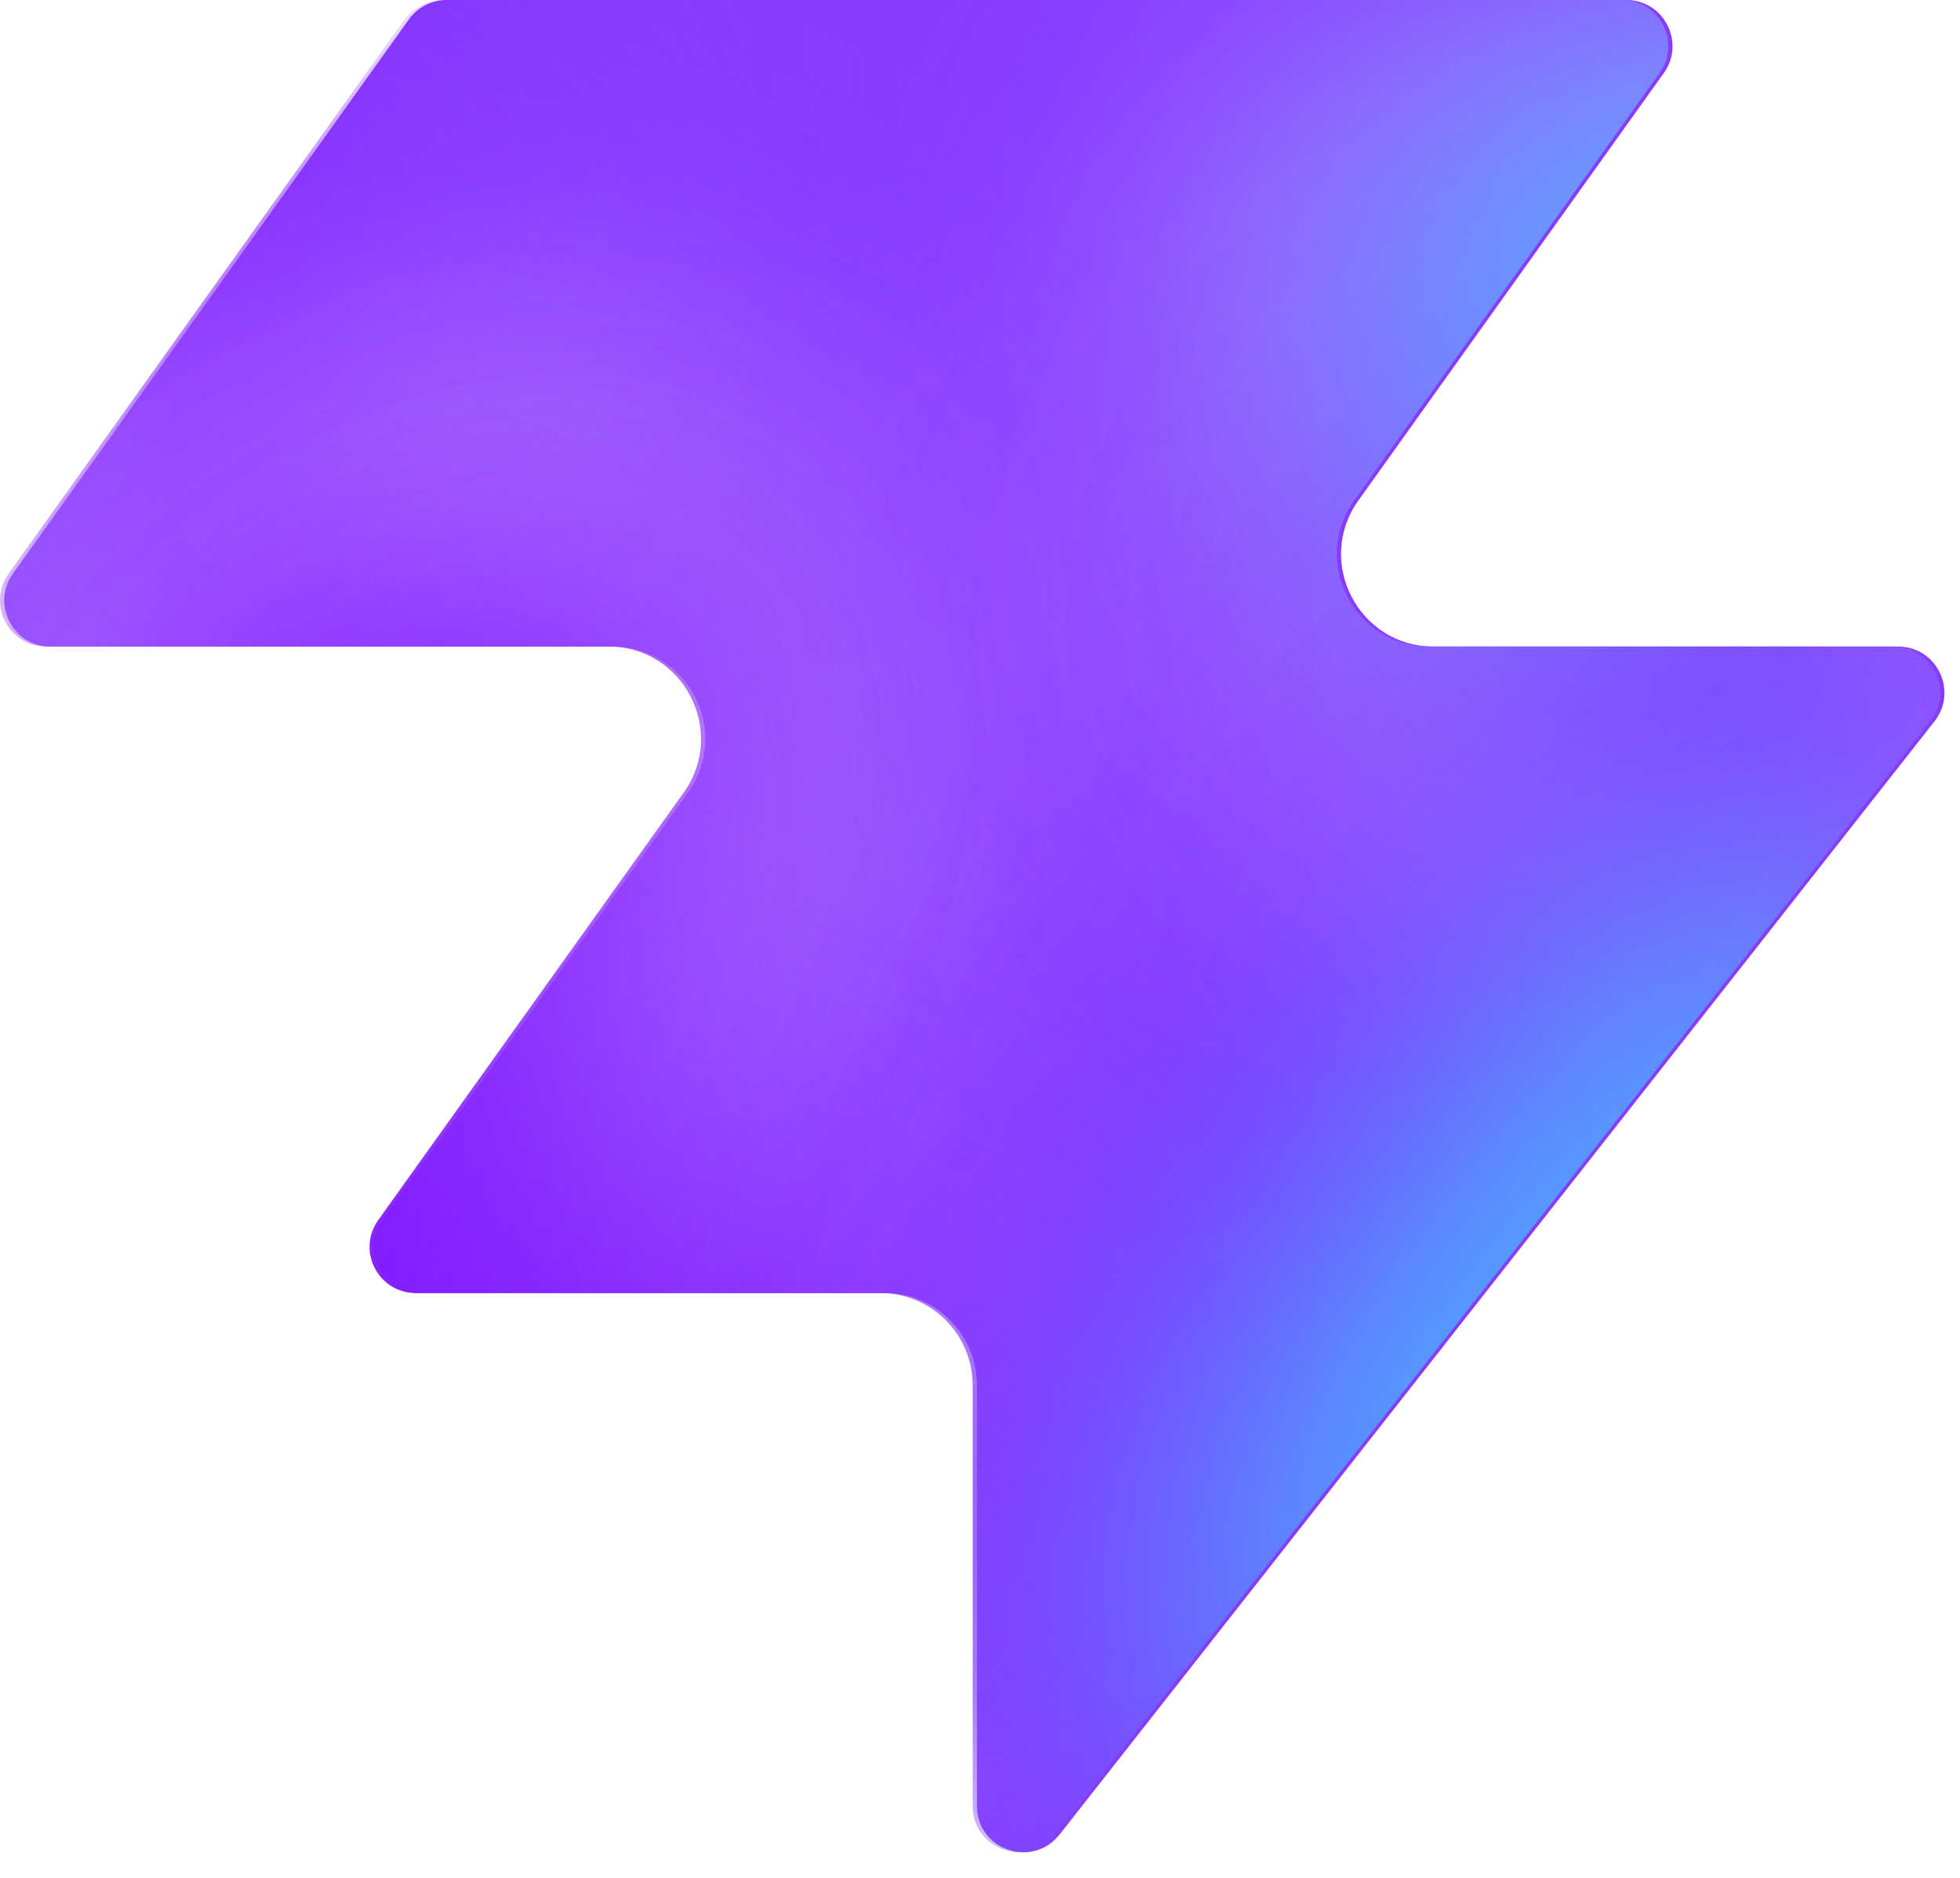
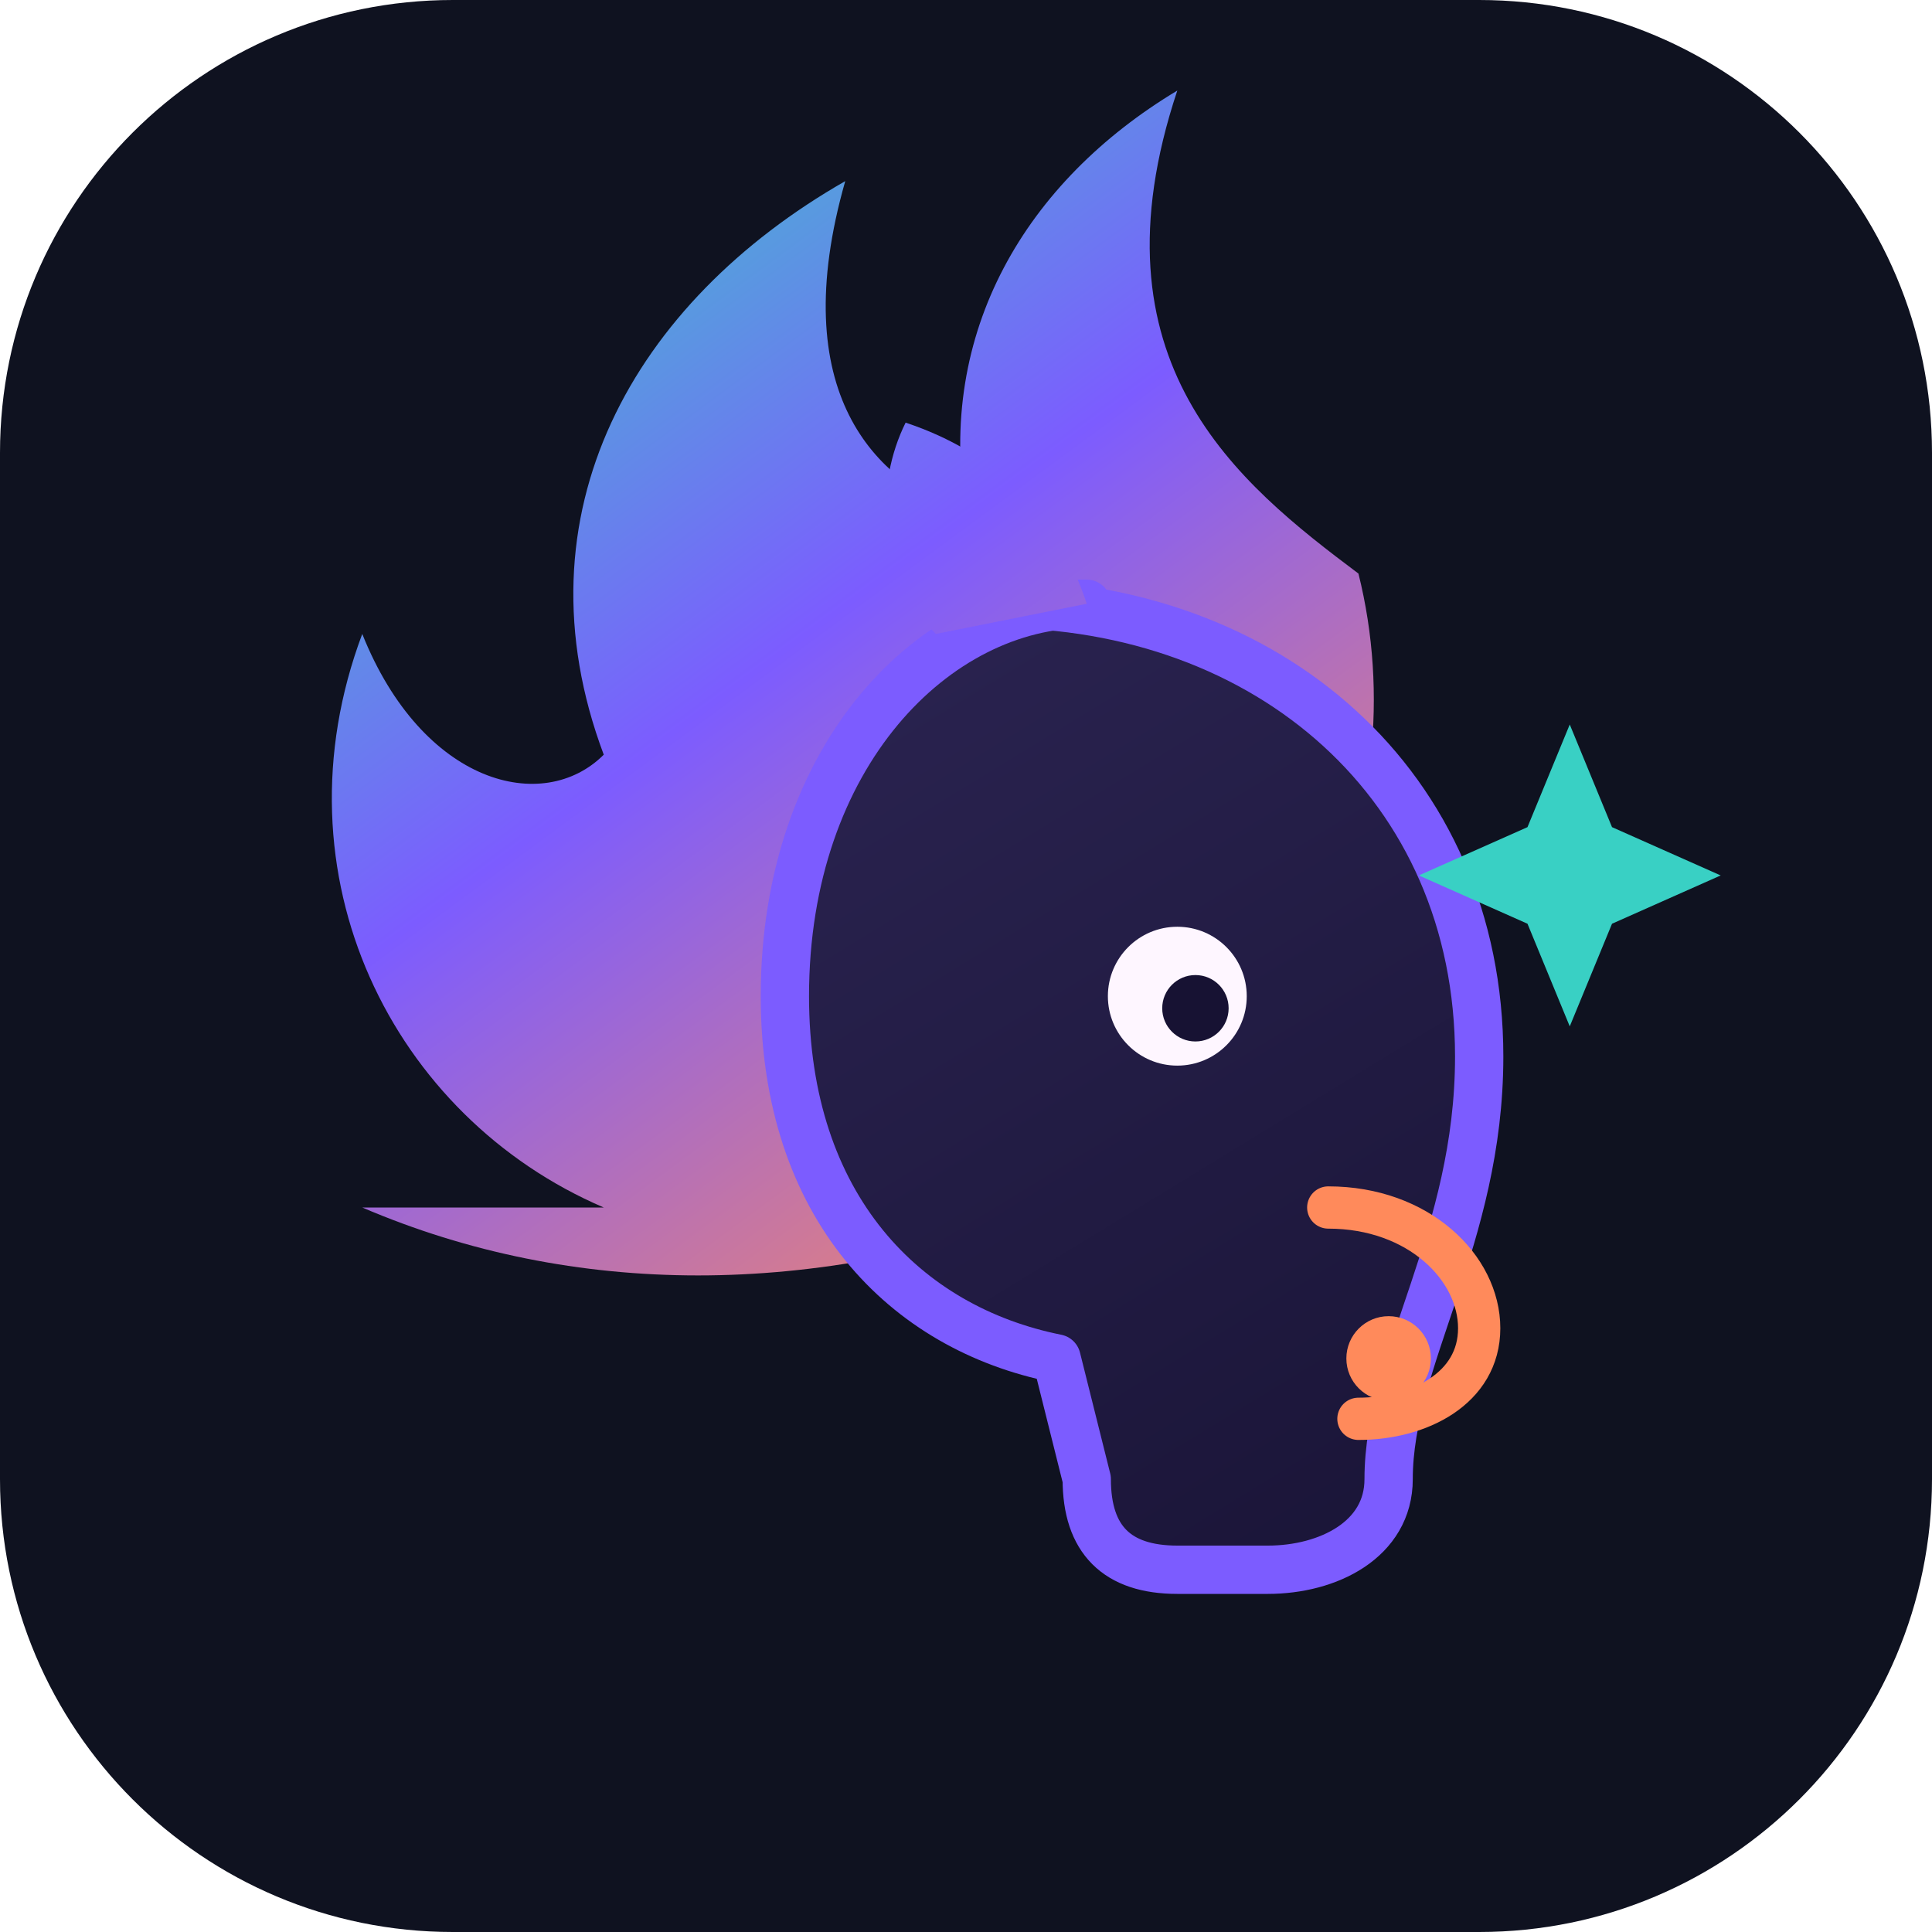
- <svg xmlns="http://www.w3.org/2000/svg" width="48" height="46" fill="none" viewBox="0 0 48 46">
-   <path fill="#863bff" d="M25.946 44.938c-.664.845-2.021.375-2.021-.698V33.937a2.26 2.26 0 0 0-2.262-2.262H10.287c-.92 0-1.456-1.04-.92-1.788l7.48-10.471c1.07-1.497 0-3.578-1.842-3.578H1.237c-.92 0-1.456-1.04-.92-1.788L10.013.474c.214-.297.556-.474.92-.474h28.894c.92 0 1.456 1.04.92 1.788l-7.48 10.471c-1.07 1.498 0 3.579 1.842 3.579h11.377c.943 0 1.473 1.088.89 1.83L25.947 44.94z" style="fill:#863bff;fill:color(display-p3 .525 .23 1);fill-opacity:1" />
-   <mask id="a" width="48" height="46" x="0" y="0" maskUnits="userSpaceOnUse" style="mask-type:alpha">
-     <path fill="#000" d="M25.842 44.938c-.664.844-2.021.375-2.021-.698V33.937a2.26 2.26 0 0 0-2.262-2.262H10.183c-.92 0-1.456-1.04-.92-1.788l7.48-10.471c1.07-1.498 0-3.579-1.842-3.579H1.133c-.92 0-1.456-1.04-.92-1.787L9.91.473c.214-.297.556-.474.92-.474h28.894c.92 0 1.456 1.04.92 1.788l-7.48 10.471c-1.07 1.498 0 3.578 1.842 3.578h11.377c.943 0 1.473 1.088.89 1.832L25.843 44.94z" style="fill:#000;fill-opacity:1" />
-   </mask>
-   <g mask="url(#a)">
-     <g filter="url(#b)">
-       <ellipse cx="5.508" cy="14.704" fill="#ede6ff" rx="5.508" ry="14.704" style="fill:#ede6ff;fill:color(display-p3 .927 .903 1);fill-opacity:1" transform="matrix(.00324 1 1 -.00324 -4.47 31.516)" />
-     </g>
-     <g filter="url(#c)">
-       <ellipse cx="10.399" cy="29.851" fill="#ede6ff" rx="10.399" ry="29.851" style="fill:#ede6ff;fill:color(display-p3 .927 .903 1);fill-opacity:1" transform="matrix(.00324 1 1 -.00324 -39.328 7.883)" />
-     </g>
-     <g filter="url(#d)">
-       <ellipse cx="5.508" cy="30.487" fill="#7e14ff" rx="5.508" ry="30.487" style="fill:#7e14ff;fill:color(display-p3 .492 .077 1);fill-opacity:1" transform="rotate(89.814 -25.913 -14.639)scale(1 -1)" />
-     </g>
-     <g filter="url(#e)">
-       <ellipse cx="5.508" cy="30.599" fill="#7e14ff" rx="5.508" ry="30.599" style="fill:#7e14ff;fill:color(display-p3 .492 .077 1);fill-opacity:1" transform="rotate(89.814 -32.644 -3.334)scale(1 -1)" />
-     </g>
-     <g filter="url(#f)">
-       <ellipse cx="5.508" cy="30.599" fill="#7e14ff" rx="5.508" ry="30.599" style="fill:#7e14ff;fill:color(display-p3 .492 .077 1);fill-opacity:1" transform="matrix(.00324 1 1 -.00324 -34.34 30.47)" />
-     </g>
-     <g filter="url(#g)">
-       <ellipse cx="14.072" cy="22.078" fill="#ede6ff" rx="14.072" ry="22.078" style="fill:#ede6ff;fill:color(display-p3 .927 .903 1);fill-opacity:1" transform="rotate(93.35 24.506 48.493)scale(-1 1)" />
-     </g>
-     <g filter="url(#h)">
-       <ellipse cx="3.47" cy="21.501" fill="#7e14ff" rx="3.47" ry="21.501" style="fill:#7e14ff;fill:color(display-p3 .492 .077 1);fill-opacity:1" transform="rotate(89.009 28.708 47.59)scale(-1 1)" />
-     </g>
-     <g filter="url(#i)">
-       <ellipse cx="3.47" cy="21.501" fill="#7e14ff" rx="3.47" ry="21.501" style="fill:#7e14ff;fill:color(display-p3 .492 .077 1);fill-opacity:1" transform="rotate(89.009 28.708 47.59)scale(-1 1)" />
-     </g>
-     <g filter="url(#j)">
-       <ellipse cx=".387" cy="8.972" fill="#7e14ff" rx="4.407" ry="29.108" style="fill:#7e14ff;fill:color(display-p3 .492 .077 1);fill-opacity:1" transform="rotate(39.51 .387 8.972)" />
-     </g>
-     <g filter="url(#k)">
-       <ellipse cx="47.523" cy="-6.092" fill="#7e14ff" rx="4.407" ry="29.108" style="fill:#7e14ff;fill:color(display-p3 .492 .077 1);fill-opacity:1" transform="rotate(37.892 47.523 -6.092)" />
-     </g>
-     <g filter="url(#l)">
-       <ellipse cx="41.412" cy="6.333" fill="#47bfff" rx="5.971" ry="9.665" style="fill:#47bfff;fill:color(display-p3 .28 .748 1);fill-opacity:1" transform="rotate(37.892 41.412 6.333)" />
-     </g>
-     <g filter="url(#m)">
-       <ellipse cx="-1.879" cy="38.332" fill="#7e14ff" rx="4.407" ry="29.108" style="fill:#7e14ff;fill:color(display-p3 .492 .077 1);fill-opacity:1" transform="rotate(37.892 -1.88 38.332)" />
-     </g>
-     <g filter="url(#n)">
-       <ellipse cx="-1.879" cy="38.332" fill="#7e14ff" rx="4.407" ry="29.108" style="fill:#7e14ff;fill:color(display-p3 .492 .077 1);fill-opacity:1" transform="rotate(37.892 -1.88 38.332)" />
-     </g>
-     <g filter="url(#o)">
-       <ellipse cx="35.651" cy="29.907" fill="#7e14ff" rx="4.407" ry="29.108" style="fill:#7e14ff;fill:color(display-p3 .492 .077 1);fill-opacity:1" transform="rotate(37.892 35.651 29.907)" />
-     </g>
-     <g filter="url(#p)">
-       <ellipse cx="38.418" cy="32.4" fill="#47bfff" rx="5.971" ry="15.297" style="fill:#47bfff;fill:color(display-p3 .28 .748 1);fill-opacity:1" transform="rotate(37.892 38.418 32.4)" />
-     </g>
-   </g>
+ <svg xmlns="http://www.w3.org/2000/svg" width="64" height="64" fill="none" viewBox="0 0 64 64">
  <defs>
-     <filter id="b" width="60.045" height="41.654" x="-19.77" y="16.149" color-interpolation-filters="sRGB" filterUnits="userSpaceOnUse">
-       <feFlood flood-opacity="0" result="BackgroundImageFix" />
-       <feBlend in="SourceGraphic" in2="BackgroundImageFix" result="shape" />
-       <feGaussianBlur result="effect1_foregroundBlur_2002_17158" stdDeviation="7.659" />
-     </filter>
-     <filter id="c" width="90.34" height="51.437" x="-54.613" y="-7.533" color-interpolation-filters="sRGB" filterUnits="userSpaceOnUse">
-       <feFlood flood-opacity="0" result="BackgroundImageFix" />
-       <feBlend in="SourceGraphic" in2="BackgroundImageFix" result="shape" />
-       <feGaussianBlur result="effect1_foregroundBlur_2002_17158" stdDeviation="7.659" />
-     </filter>
-     <filter id="d" width="79.355" height="29.4" x="-49.64" y="2.03" color-interpolation-filters="sRGB" filterUnits="userSpaceOnUse">
-       <feFlood flood-opacity="0" result="BackgroundImageFix" />
-       <feBlend in="SourceGraphic" in2="BackgroundImageFix" result="shape" />
-       <feGaussianBlur result="effect1_foregroundBlur_2002_17158" stdDeviation="4.596" />
-     </filter>
-     <filter id="e" width="79.579" height="29.4" x="-45.045" y="20.029" color-interpolation-filters="sRGB" filterUnits="userSpaceOnUse">
-       <feFlood flood-opacity="0" result="BackgroundImageFix" />
-       <feBlend in="SourceGraphic" in2="BackgroundImageFix" result="shape" />
-       <feGaussianBlur result="effect1_foregroundBlur_2002_17158" stdDeviation="4.596" />
-     </filter>
-     <filter id="f" width="79.579" height="29.4" x="-43.513" y="21.178" color-interpolation-filters="sRGB" filterUnits="userSpaceOnUse">
-       <feFlood flood-opacity="0" result="BackgroundImageFix" />
-       <feBlend in="SourceGraphic" in2="BackgroundImageFix" result="shape" />
-       <feGaussianBlur result="effect1_foregroundBlur_2002_17158" stdDeviation="4.596" />
-     </filter>
-     <filter id="g" width="74.749" height="58.852" x="15.756" y="-17.901" color-interpolation-filters="sRGB" filterUnits="userSpaceOnUse">
-       <feFlood flood-opacity="0" result="BackgroundImageFix" />
-       <feBlend in="SourceGraphic" in2="BackgroundImageFix" result="shape" />
-       <feGaussianBlur result="effect1_foregroundBlur_2002_17158" stdDeviation="7.659" />
-     </filter>
-     <filter id="h" width="61.377" height="25.362" x="23.548" y="2.284" color-interpolation-filters="sRGB" filterUnits="userSpaceOnUse">
-       <feFlood flood-opacity="0" result="BackgroundImageFix" />
-       <feBlend in="SourceGraphic" in2="BackgroundImageFix" result="shape" />
-       <feGaussianBlur result="effect1_foregroundBlur_2002_17158" stdDeviation="4.596" />
-     </filter>
-     <filter id="i" width="61.377" height="25.362" x="23.548" y="2.284" color-interpolation-filters="sRGB" filterUnits="userSpaceOnUse">
-       <feFlood flood-opacity="0" result="BackgroundImageFix" />
-       <feBlend in="SourceGraphic" in2="BackgroundImageFix" result="shape" />
-       <feGaussianBlur result="effect1_foregroundBlur_2002_17158" stdDeviation="4.596" />
-     </filter>
-     <filter id="j" width="56.045" height="63.649" x="-27.636" y="-22.853" color-interpolation-filters="sRGB" filterUnits="userSpaceOnUse">
-       <feFlood flood-opacity="0" result="BackgroundImageFix" />
-       <feBlend in="SourceGraphic" in2="BackgroundImageFix" result="shape" />
-       <feGaussianBlur result="effect1_foregroundBlur_2002_17158" stdDeviation="4.596" />
-     </filter>
-     <filter id="k" width="54.814" height="64.646" x="20.116" y="-38.415" color-interpolation-filters="sRGB" filterUnits="userSpaceOnUse">
-       <feFlood flood-opacity="0" result="BackgroundImageFix" />
-       <feBlend in="SourceGraphic" in2="BackgroundImageFix" result="shape" />
-       <feGaussianBlur result="effect1_foregroundBlur_2002_17158" stdDeviation="4.596" />
-     </filter>
-     <filter id="l" width="33.541" height="35.313" x="24.641" y="-11.323" color-interpolation-filters="sRGB" filterUnits="userSpaceOnUse">
-       <feFlood flood-opacity="0" result="BackgroundImageFix" />
-       <feBlend in="SourceGraphic" in2="BackgroundImageFix" result="shape" />
-       <feGaussianBlur result="effect1_foregroundBlur_2002_17158" stdDeviation="4.596" />
-     </filter>
-     <filter id="m" width="54.814" height="64.646" x="-29.286" y="6.009" color-interpolation-filters="sRGB" filterUnits="userSpaceOnUse">
-       <feFlood flood-opacity="0" result="BackgroundImageFix" />
-       <feBlend in="SourceGraphic" in2="BackgroundImageFix" result="shape" />
-       <feGaussianBlur result="effect1_foregroundBlur_2002_17158" stdDeviation="4.596" />
-     </filter>
-     <filter id="n" width="54.814" height="64.646" x="-29.286" y="6.009" color-interpolation-filters="sRGB" filterUnits="userSpaceOnUse">
-       <feFlood flood-opacity="0" result="BackgroundImageFix" />
-       <feBlend in="SourceGraphic" in2="BackgroundImageFix" result="shape" />
-       <feGaussianBlur result="effect1_foregroundBlur_2002_17158" stdDeviation="4.596" />
-     </filter>
-     <filter id="o" width="54.814" height="64.646" x="8.244" y="-2.416" color-interpolation-filters="sRGB" filterUnits="userSpaceOnUse">
-       <feFlood flood-opacity="0" result="BackgroundImageFix" />
-       <feBlend in="SourceGraphic" in2="BackgroundImageFix" result="shape" />
-       <feGaussianBlur result="effect1_foregroundBlur_2002_17158" stdDeviation="4.596" />
-     </filter>
-     <filter id="p" width="39.409" height="43.623" x="18.713" y="10.588" color-interpolation-filters="sRGB" filterUnits="userSpaceOnUse">
-       <feFlood flood-opacity="0" result="BackgroundImageFix" />
-       <feBlend in="SourceGraphic" in2="BackgroundImageFix" result="shape" />
-       <feGaussianBlur result="effect1_foregroundBlur_2002_17158" stdDeviation="4.596" />
-     </filter>
+     <linearGradient id="mane" x1="14" y1="4" x2="42" y2="42" gradientUnits="userSpaceOnUse">
+       <stop offset="0%" stop-color="#39d0c4" />
+       <stop offset="45%" stop-color="#7c5cff" />
+       <stop offset="100%" stop-color="#ff8a5b" />
+     </linearGradient>
+     <linearGradient id="face" x1="30" y1="20" x2="52" y2="56" gradientUnits="userSpaceOnUse">
+       <stop offset="0%" stop-color="#2a2350" />
+       <stop offset="100%" stop-color="#171233" />
+     </linearGradient>
  </defs>
+   <rect width="64" height="64" rx="15" fill="#0f1220" />
+   <path fill="url(#mane)" d="M20 40c-7-3-11-11-8-19 2 5 6 6 8 4-3-8 1-15 8-19-2 7 1 10 4 11-1-6 2-11 7-14-3 9 2 13 6 16 2 8-2 17-10 21-8 3-16 3-23 0Z" />
+   <path fill="url(#face)" stroke="#7c5cff" stroke-width="1.6" stroke-linejoin="round" d="M33 20c9 0 16 6 16 15 0 6-3 10-3 14 0 2-2 3-4 3h-3c-2 0-3-1-3-3l-1-4c-5-1-9-5-9-12 0-8 5-13 10-13Z" />
+   <path fill="url(#mane)" d="M31 21c-2-2-2-5-1-7 3 1 5 3 6 6Z" />
+   <path stroke="#ff8a5b" stroke-width="1.4" stroke-linecap="round" d="M44 40c3 0 5 2 5 4s-2 3-4 3" />
+   <circle cx="46" cy="45" r="1.4" fill="#ff8a5b" />
+   <circle cx="39" cy="33" r="2.3" fill="#fef6ff" />
+   <circle cx="39.6" cy="33.4" r="1.1" fill="#171233" />
+   <path fill="#39d0c4" d="M52 24l1.4 3.4L57 29l-3.6 1.6L52 34l-1.4-3.4L47 29l3.6-1.6Z" />
</svg>
